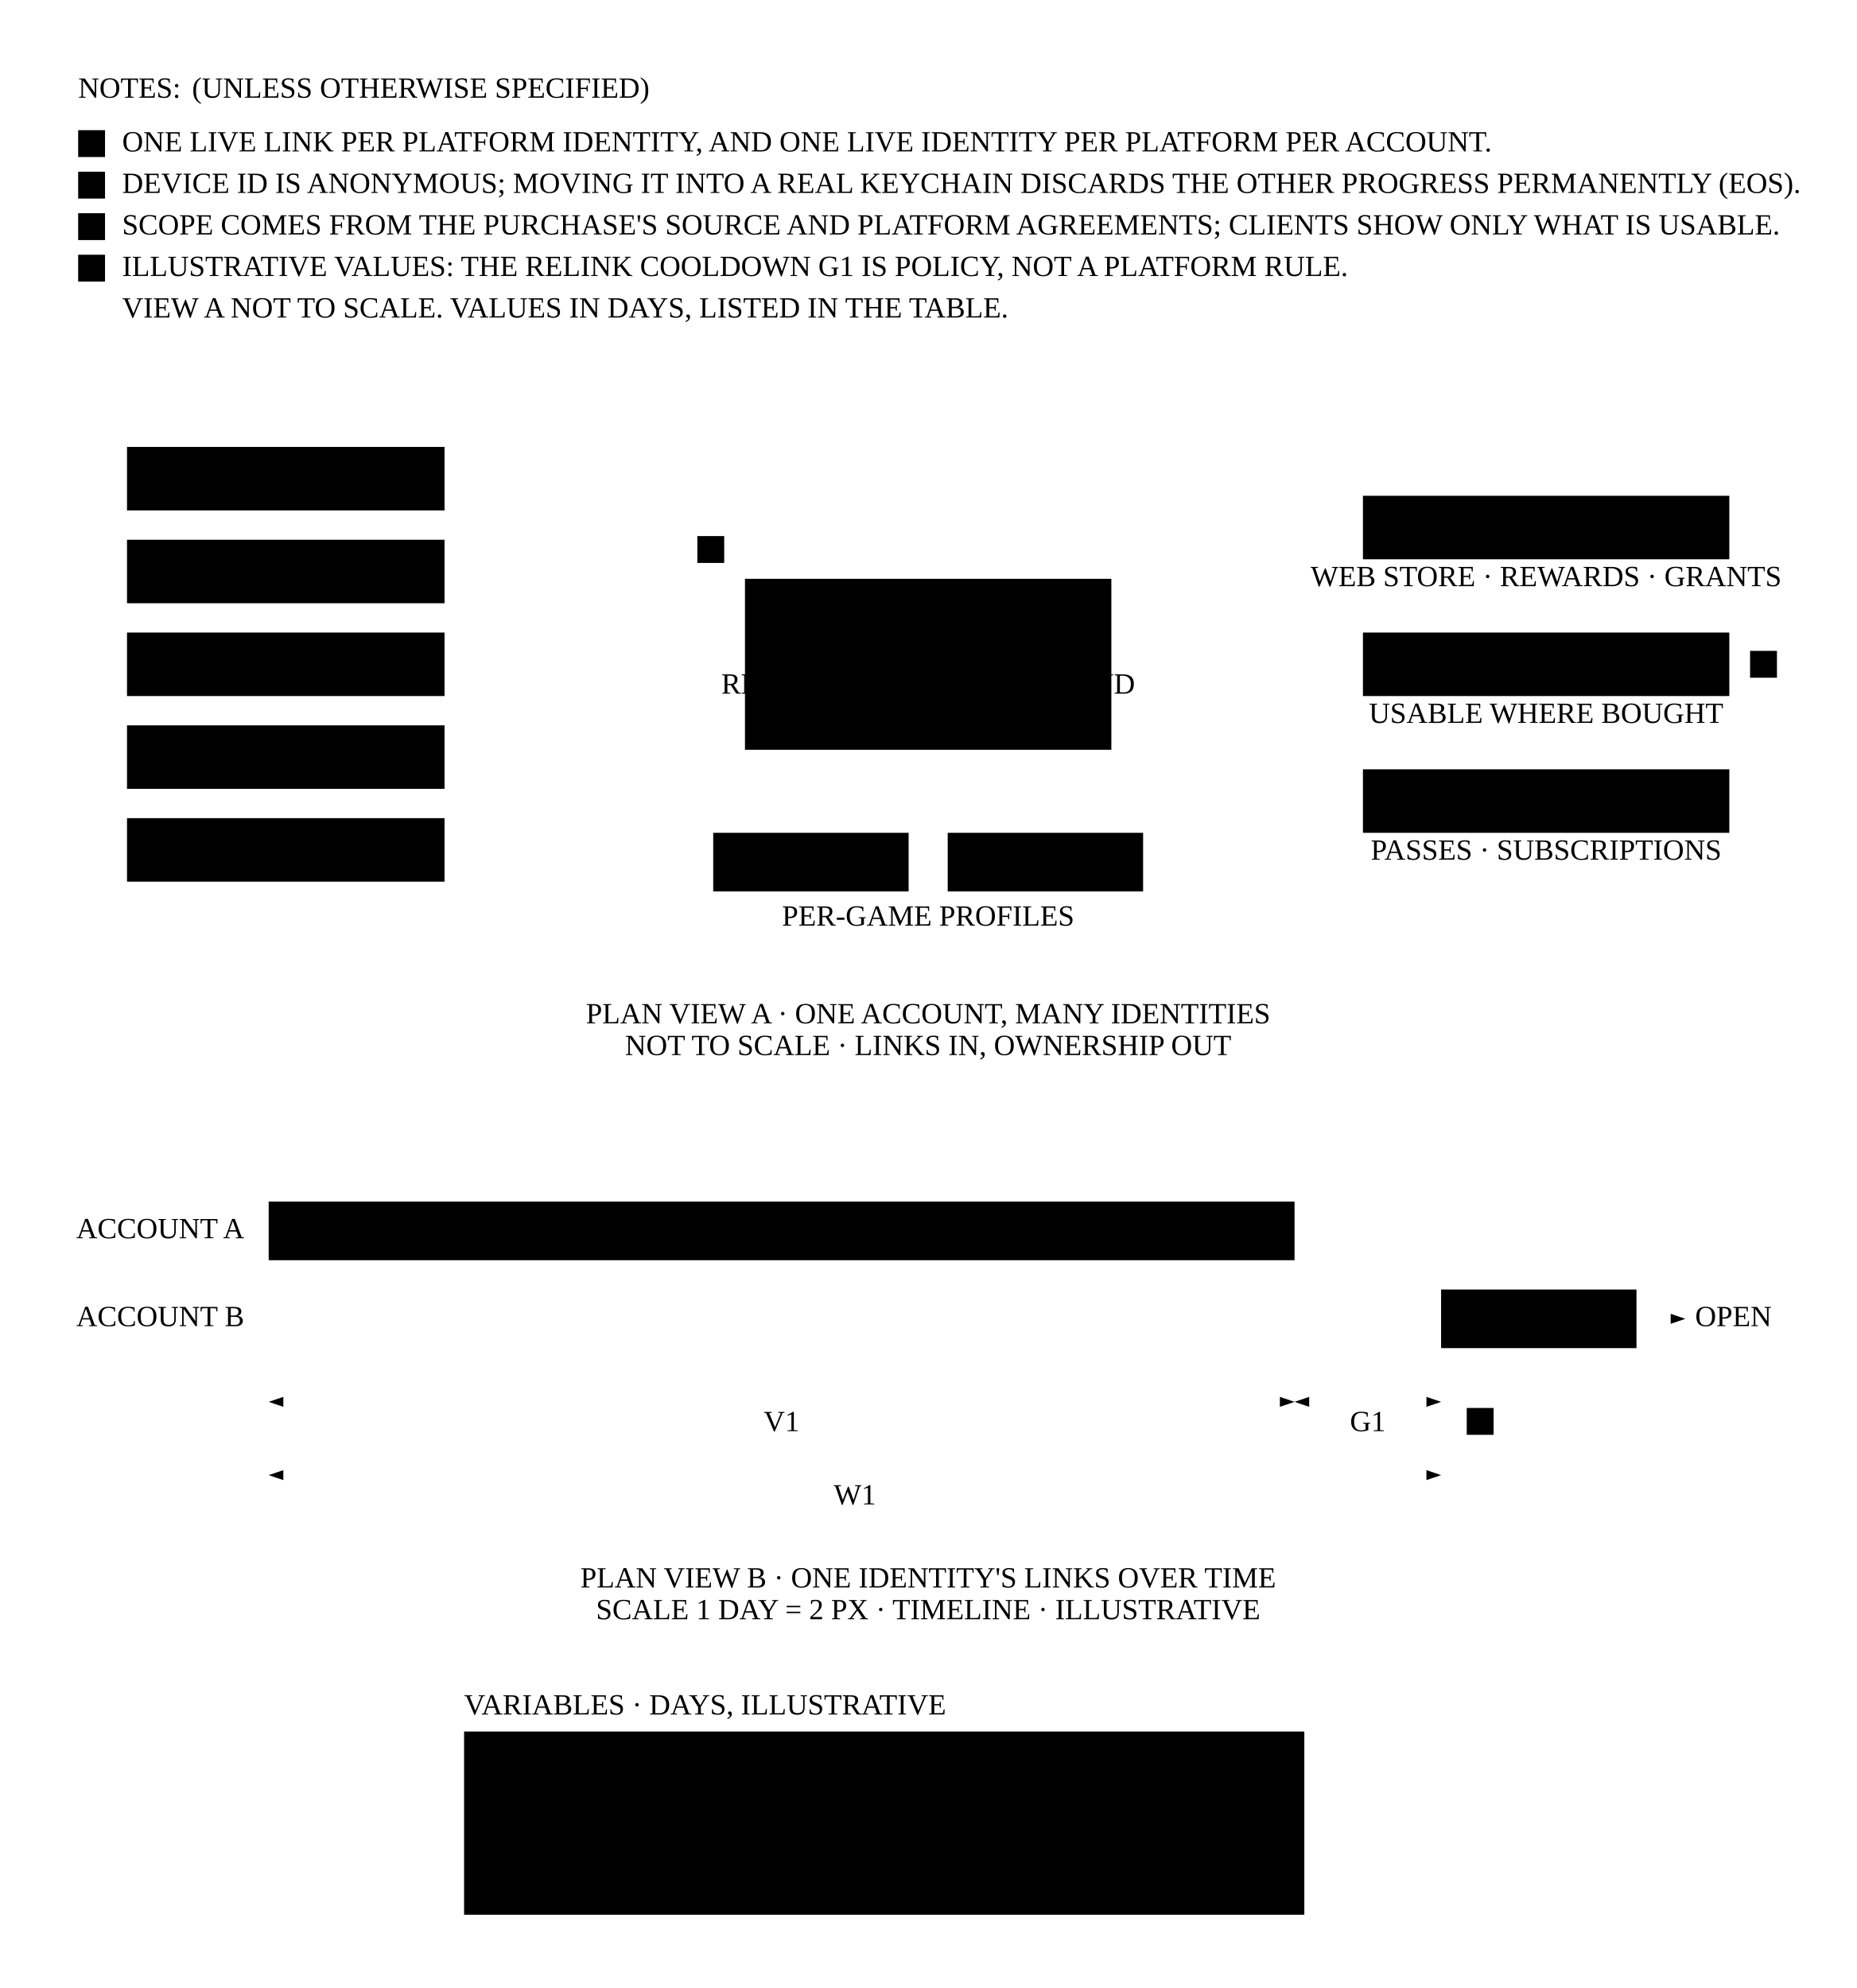
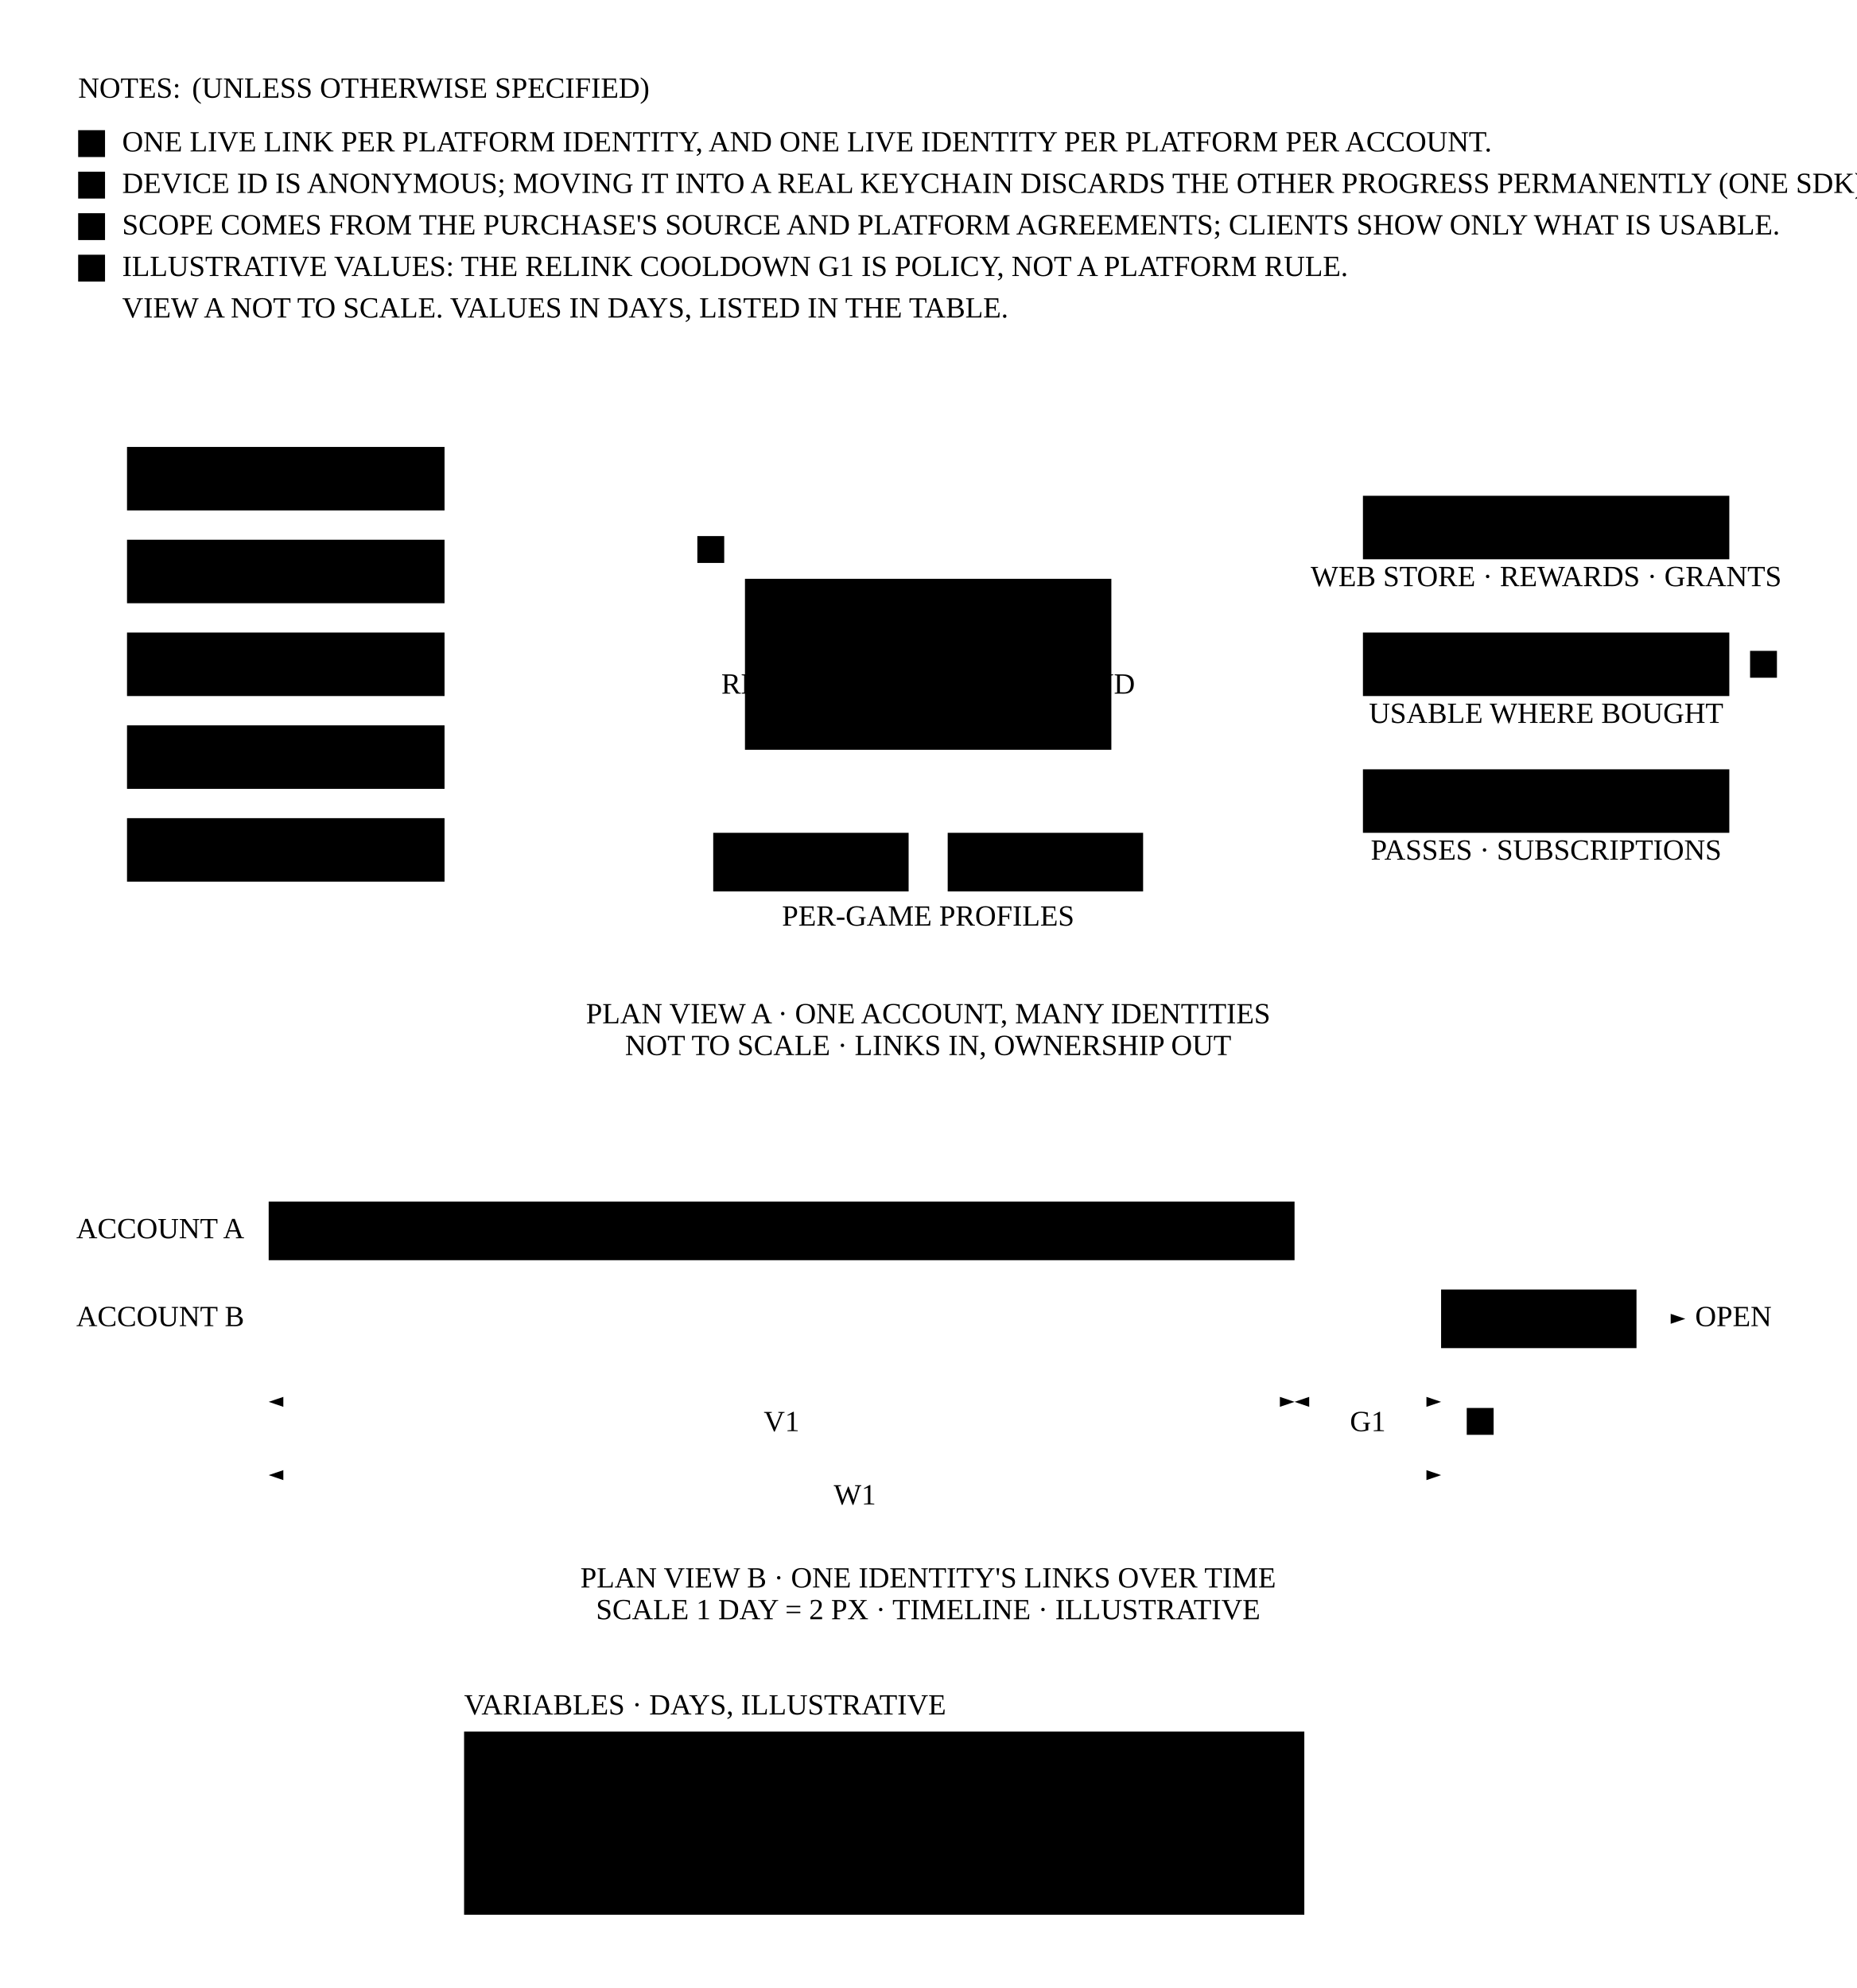
<svg xmlns="http://www.w3.org/2000/svg" class="dwg" viewBox="0 0 760 814">
  <defs>
    <marker id="gm-idl-ah" viewBox="0 0 10 10" refX="10" refY="5" markerWidth="6" markerHeight="6" markerUnits="userSpaceOnUse" orient="auto-start-reverse">
      <path class="ah ink" d="M0,1.6L10,5L0,8.4Z" />
    </marker>
    <marker id="gm-idl-ah-hl" viewBox="0 0 10 10" refX="10" refY="5" markerWidth="6" markerHeight="6" markerUnits="userSpaceOnUse" orient="auto-start-reverse">
      <path class="ah hl" d="M0,1.6L10,5L0,8.4Z" />
    </marker>
    <pattern id="gm-idl-hatch" width="5" height="5" patternUnits="userSpaceOnUse" patternTransform="rotate(45)">
      <path class="hatch-ln" d="M0,0V5" />
    </pattern>
  </defs>
  <text class="nth" x="32" y="40">NOTES:</text>
  <text class="nt" x="78.6" y="40">(UNLESS OTHERWISE SPECIFIED)</text>
  <rect class="nb" x="32" y="53.3" width="11" height="11" />
  <text class="nbt" x="37.5" y="61.5" text-anchor="middle">1</text>
  <text class="nt" x="50" y="62">ONE LIVE LINK PER PLATFORM IDENTITY, AND ONE LIVE IDENTITY PER PLATFORM PER ACCOUNT.</text>
  <rect class="nb" x="32" y="70.3" width="11" height="11" />
  <text class="nbt" x="37.5" y="78.5" text-anchor="middle">2</text>
-   <text class="nt" x="50" y="79">DEVICE ID IS ANONYMOUS; MOVING IT INTO A REAL KEYCHAIN DISCARDS THE OTHER PROGRESS PERMANENTLY (EOS).</text>
+   <text class="nt" x="50" y="79">DEVICE ID IS ANONYMOUS; MOVING IT INTO A REAL KEYCHAIN DISCARDS THE OTHER PROGRESS PERMANENTLY (ONE SDK).</text>
  <rect class="nb" x="32" y="87.3" width="11" height="11" />
  <text class="nbt" x="37.5" y="95.5" text-anchor="middle">3</text>
  <text class="nt" x="50" y="96">SCOPE COMES FROM THE PURCHASE'S SOURCE AND PLATFORM AGREEMENTS; CLIENTS SHOW ONLY WHAT IS USABLE.</text>
  <rect class="nb" x="32" y="104.3" width="11" height="11" />
  <text class="nbt" x="37.5" y="112.5" text-anchor="middle">4</text>
  <text class="nt" x="50" y="113">ILLUSTRATIVE VALUES: THE RELINK COOLDOWN G1 IS POLICY, NOT A PLATFORM RULE.</text>
  <text class="nt" x="50" y="130">VIEW A NOT TO SCALE. VALUES IN DAYS, LISTED IN THE TABLE.</text>
  <rect class="obj fill-2" x="52" y="183" width="130" height="26" />
-   <text class="sl ink" x="117" y="199" text-anchor="middle">STEAM ID</text>
+   <text class="sl ink" x="117" y="199" text-anchor="middle">PC STORE A ID</text>
  <path class="leader" d="M182,196L305,248" />
  <rect class="obj fill-2" x="52" y="221" width="130" height="26" />
-   <text class="sl ink" x="117" y="237" text-anchor="middle">PSN ACCOUNT</text>
+   <text class="sl ink" x="117" y="237" text-anchor="middle">CONSOLE A ACCOUNT</text>
  <path class="leader" d="M182,234L305,260" />
  <rect class="obj fill-2" x="52" y="259" width="130" height="26" />
-   <text class="sl ink" x="117" y="275" text-anchor="middle">XBOX USER</text>
+   <text class="sl ink" x="117" y="275" text-anchor="middle">CONSOLE B USER</text>
  <path class="leader" d="M182,272L305,272" />
  <rect class="obj fill-2" x="52" y="297" width="130" height="26" />
-   <text class="sl ink" x="117" y="313" text-anchor="middle">EPIC ACCOUNT</text>
+   <text class="sl ink" x="117" y="313" text-anchor="middle">PC STORE B ACCOUNT</text>
  <path class="leader" d="M182,310L305,284" />
  <rect class="slot" x="52" y="335" width="130" height="26" />
  <text class="sl ink" x="117" y="351" text-anchor="middle">DEVICE ID</text>
  <path class="leader" d="M182,348L305,296" />
  <rect class="nb" x="285.5" y="219.5" width="11" height="11" />
  <text class="nbt" x="291" y="227.7" text-anchor="middle">1</text>
  <rect class="nb" x="162.5" y="342.5" width="11" height="11" />
  <text class="nbt" x="168" y="350.7" text-anchor="middle">2</text>
  <rect class="obj hl" x="305" y="237" width="150" height="70" />
  <text class="sl ink" x="380" y="270" text-anchor="middle">ACCOUNT</text>
  <text class="vs" x="380" y="284" text-anchor="middle">REGION · STATUS · AGE BAND</text>
  <path class="leader" d="M380,307L332,341" />
  <rect class="obj fill-1" x="292" y="341" width="80" height="24" />
  <text class="sl ink" x="332" y="356" text-anchor="middle">GAME A</text>
  <path class="leader" d="M380,307L428,341" />
  <rect class="obj fill-1" x="388" y="341" width="80" height="24" />
  <text class="sl ink" x="428" y="356" text-anchor="middle">GAME B</text>
  <text class="vs" x="380" y="379" text-anchor="middle">PER-GAME PROFILES</text>
  <path class="leader" d="M455,272L558,216" />
  <rect class="obj fill-2" x="558" y="203" width="150" height="26" />
  <text class="sl ink" x="633" y="219" text-anchor="middle">PORTABLE</text>
  <text class="vs" x="633" y="240" text-anchor="middle">WEB STORE · REWARDS · GRANTS</text>
  <path class="leader" d="M455,272L558,272" />
  <rect class="obj fill-2" x="558" y="259" width="150" height="26" />
  <text class="sl ink" x="633" y="275" text-anchor="middle">PLATFORM-SCOPED</text>
  <text class="vs" x="633" y="296" text-anchor="middle">USABLE WHERE BOUGHT</text>
  <path class="leader" d="M455,272L558,328" />
  <rect class="obj fill-2" x="558" y="315" width="150" height="26" />
  <text class="sl ink" x="633" y="331" text-anchor="middle">TIME-BOUND</text>
  <text class="vs" x="633" y="352" text-anchor="middle">PASSES · SUBSCRIPTIONS</text>
  <rect class="nb" x="716.5" y="266.5" width="11" height="11" />
  <text class="nbt" x="722" y="274.7" text-anchor="middle">3</text>
  <text class="vt" x="380" y="419" text-anchor="middle">PLAN VIEW A · ONE ACCOUNT, MANY IDENTITIES</text>
  <text class="vs" x="380" y="432" text-anchor="middle">NOT TO SCALE · LINKS IN, OWNERSHIP OUT</text>
  <text class="sl ink" x="100" y="507" text-anchor="end">ACCOUNT A</text>
  <text class="sl ink" x="100" y="543" text-anchor="end">ACCOUNT B</text>
  <rect class="obj fill-2" x="110" y="492" width="420" height="24" />
  <text class="sl ink" x="320" y="507" text-anchor="middle">LINKED</text>
  <rect class="obj fill-1" x="590" y="528" width="80" height="24" />
  <text class="dt" x="630" y="543" text-anchor="middle">V2</text>
  <path class="leader" d="M670,540H690" marker-end="url(#gm-idl-ah)" />
  <text class="sl ink" x="694" y="543">OPEN</text>
  <path class="ext" d="M110,519L110,578" />
  <path class="ext" d="M530,519L530,578" />
  <path class="dim" d="M110,574L530,574" marker-start="url(#gm-idl-ah)" marker-end="url(#gm-idl-ah)" />
  <text class="dt" x="320" y="586" text-anchor="middle">V1</text>
  <path class="ext" d="M590,555L590,578" />
  <path class="dim" d="M530,574L590,574" marker-start="url(#gm-idl-ah)" marker-end="url(#gm-idl-ah)" />
  <text class="dt" x="560" y="586" text-anchor="middle">G1</text>
  <rect class="nb" x="600.5" y="576.5" width="11" height="11" />
  <text class="nbt" x="606" y="584.7" text-anchor="middle">4</text>
  <path class="ext" d="M110,581L110,608" />
  <path class="ext" d="M590,581L590,608" />
  <path class="dim" d="M110,604L590,604" marker-start="url(#gm-idl-ah)" marker-end="url(#gm-idl-ah)" />
  <text class="dt" x="350" y="616" text-anchor="middle">W1</text>
  <text class="vt" x="380" y="650" text-anchor="middle">PLAN VIEW B · ONE IDENTITY'S LINKS OVER TIME</text>
  <text class="vs" x="380" y="663" text-anchor="middle">SCALE 1 DAY = 2 PX · TIMELINE · ILLUSTRATIVE</text>
  <text class="vt" x="190" y="702">VARIABLES · DAYS, ILLUSTRATIVE</text>
  <rect class="tbl" x="190" y="709" width="344" height="75" />
  <path class="tbl" d="M190,724L534,724" />
  <path class="tbl" d="M190,739L534,739" />
  <path class="tbl" d="M190,754L534,754" />
  <path class="tbl" d="M190,769L534,769" />
  <path class="tbl" d="M227,709L227,784" />
  <path class="tbl" d="M458,709L458,784" />
  <text class="th" x="196" y="719.2">CODE</text>
  <text class="th" x="342.5" y="719.2" text-anchor="middle">VARIABLE</text>
  <text class="th" x="496" y="719.2" text-anchor="middle">VALUE</text>
  <text class="tc" x="196" y="734.7">V1</text>
  <text class="tc" x="342.5" y="734.7" text-anchor="middle">linked to account A, then unlinked</text>
  <text class="tc" x="496" y="734.7" text-anchor="middle">210</text>
  <text class="tc" x="196" y="749.7">G1</text>
  <text class="tc" x="342.5" y="749.7" text-anchor="middle">cooldown before linking to a different account</text>
  <text class="tc" x="496" y="749.7" text-anchor="middle">30</text>
  <text class="tc" x="196" y="764.7">W1</text>
  <text class="tc" x="342.5" y="764.7" text-anchor="middle">first link to relink</text>
  <text class="tc" x="496" y="764.7" text-anchor="middle">V1 + G1 = 240</text>
  <text class="tc" x="196" y="779.7">V2</text>
  <text class="tc" x="342.5" y="779.7" text-anchor="middle">linked to account B, no end yet</text>
  <text class="tc" x="496" y="779.7" text-anchor="middle">open</text>
</svg>
